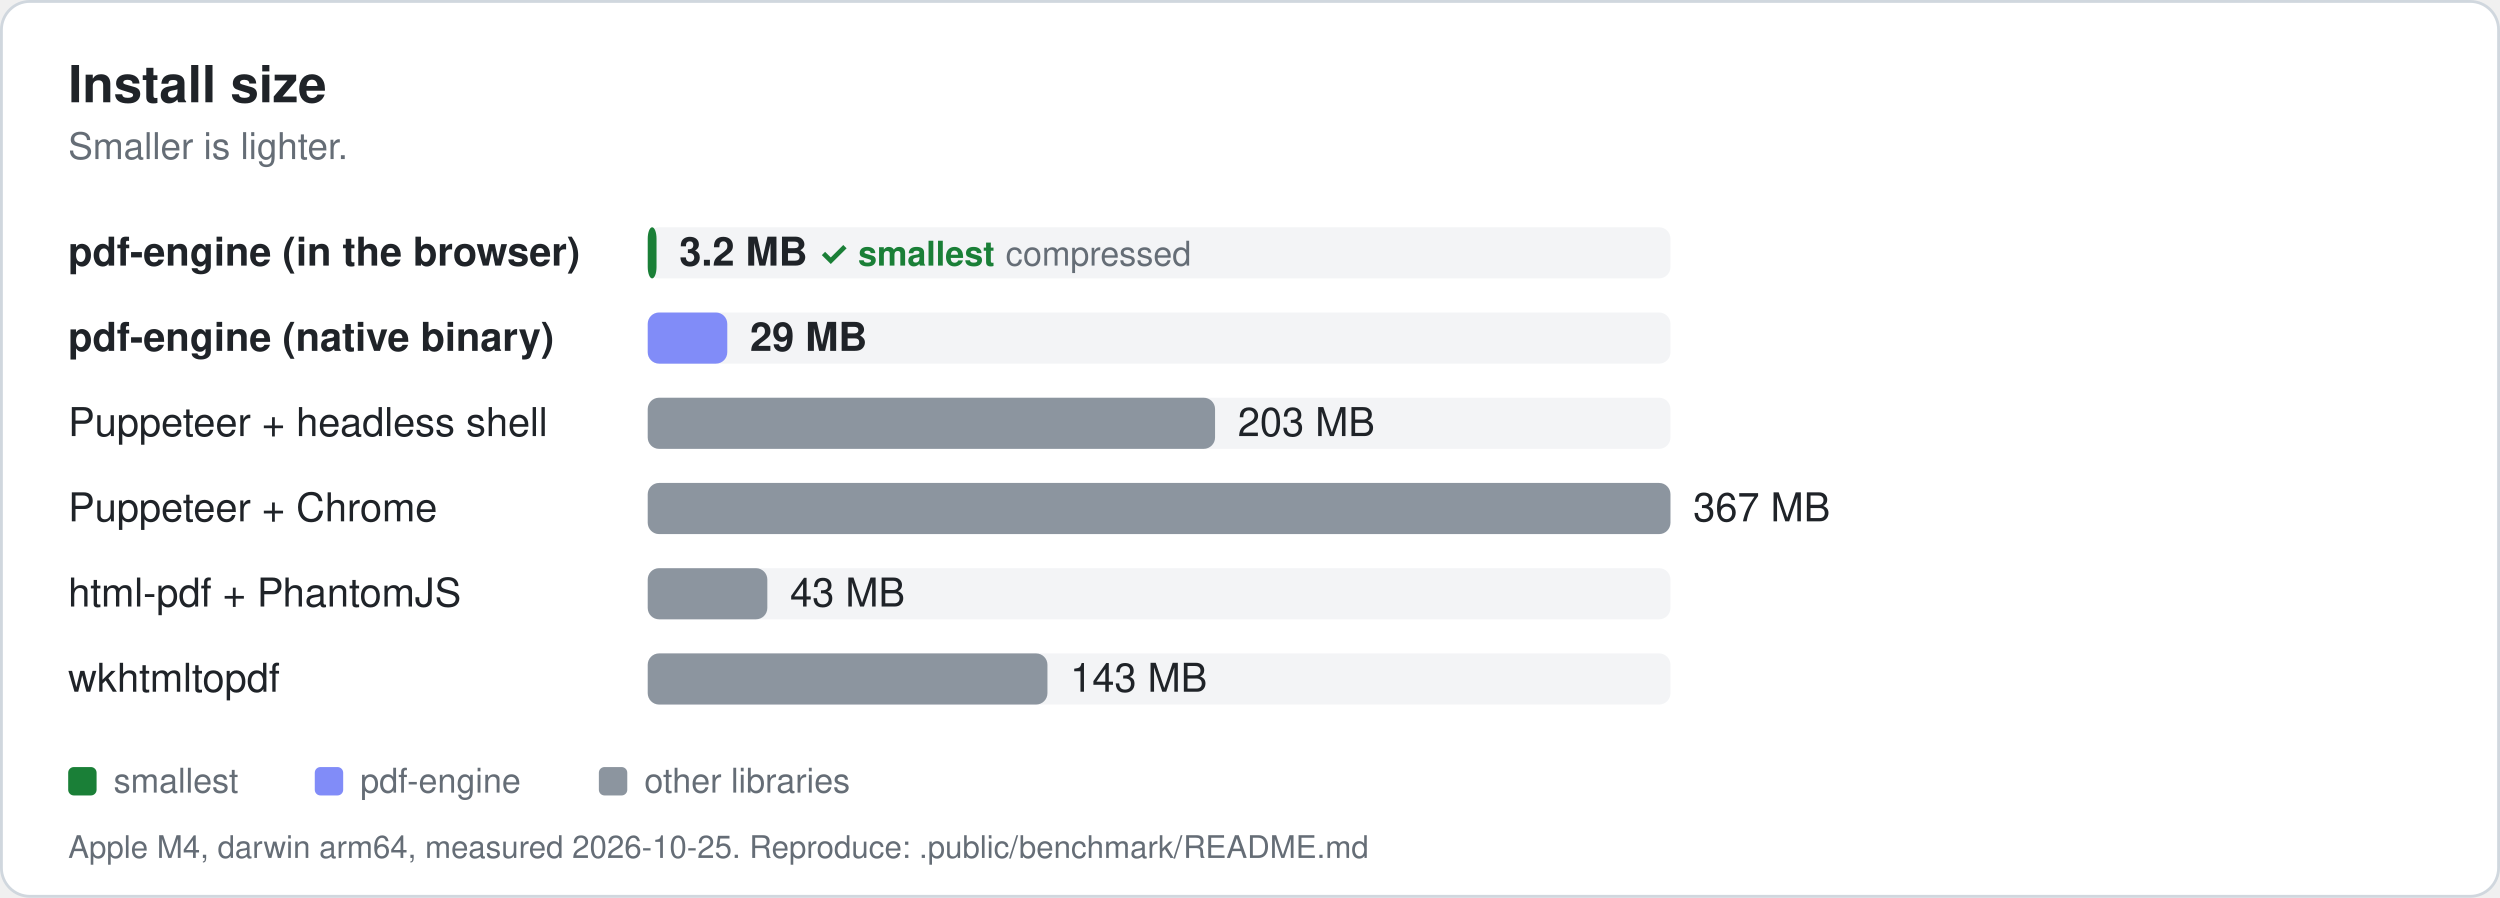
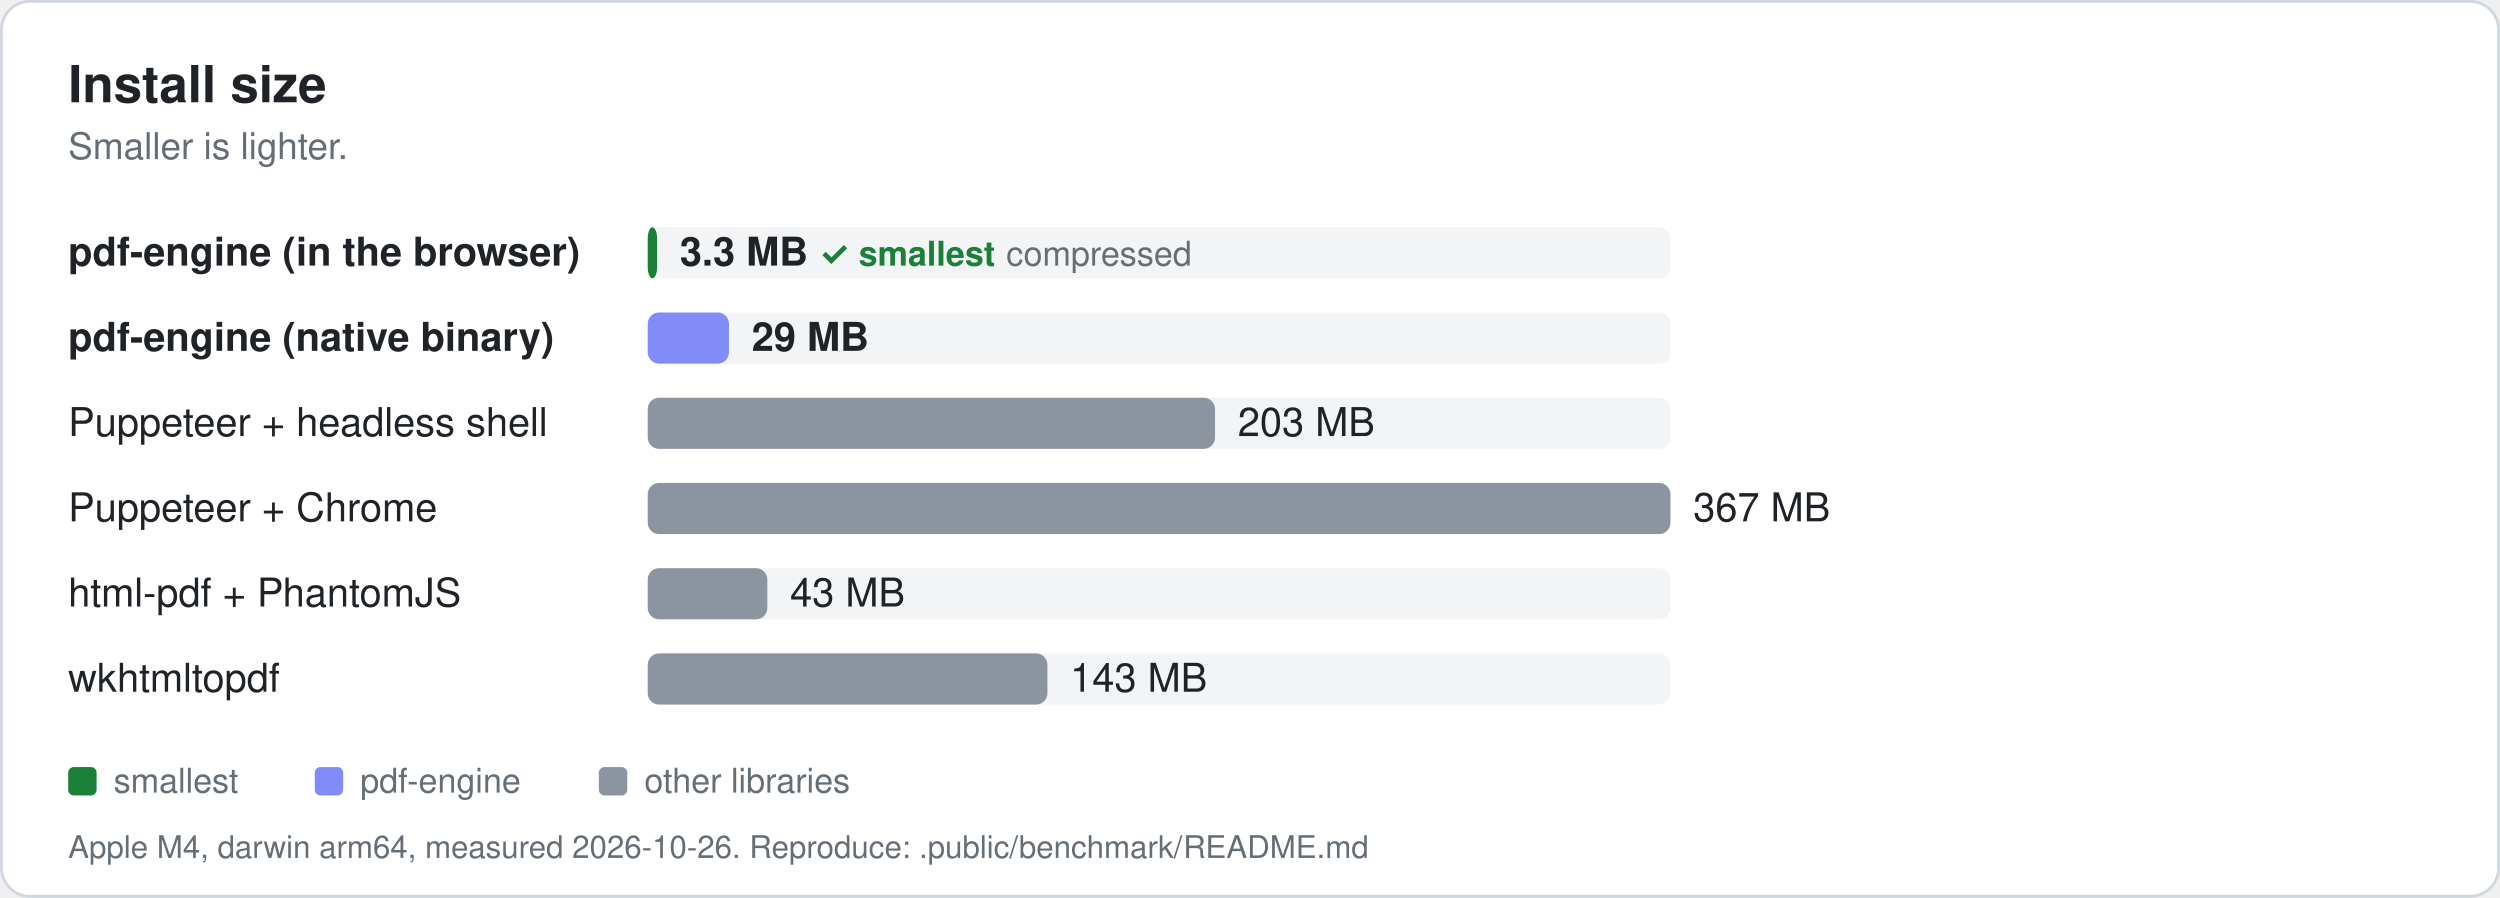
<svg xmlns="http://www.w3.org/2000/svg" width="880" height="316" viewBox="0 0 880 316" role="img" aria-labelledby="t d" font-family="-apple-system, BlinkMacSystemFont, 'Segoe UI', Helvetica, Arial, sans-serif">
  <rect x="0.5" y="0.5" width="879" height="315" rx="10" fill="#ffffff" stroke="#d0d7de" />
  <text x="24" y="36" font-size="18" font-weight="700" fill="#1f2328">Install size</text>
  <text x="24" y="56" font-size="13" fill="#656d76">Smaller is lighter.</text>
  <text x="24" y="93.5" font-size="14" fill="#1f2328" font-weight="700">pdf-engine (in the browser)</text>
  <rect x="228" y="80" width="360" height="18" rx="4" fill="#f3f4f6" />
-   <rect x="228" y="80" width="3.1" height="18" rx="4" fill="#1a7f37" />
-   <text x="239.1" y="93.5" font-size="14" fill="#1f2328" font-weight="700">3.2 MB <tspan fill="#1a7f37" font-weight="700" font-size="12">✓ smallest</tspan>
+   <rect x="228" y="80" width="3.3" height="18" rx="4" fill="#1a7f37" />
+   <text x="239.3" y="93.5" font-size="14" fill="#1f2328" font-weight="700">3.3 MB <tspan fill="#1a7f37" font-weight="700" font-size="12">✓ smallest</tspan>
    <tspan fill="#656d76" font-weight="400" font-size="12">compressed</tspan>
  </text>
  <text x="24" y="123.5" font-size="14" fill="#1f2328" font-weight="700">pdf-engine (native binary)</text>
  <rect x="228" y="110" width="360" height="18" rx="4" fill="#f3f4f6" />
-   <rect x="228" y="110" width="28.0" height="18" rx="4" fill="#818cf8" />
-   <text x="264.0" y="123.5" font-size="14" fill="#1f2328" font-weight="700">29 MB</text>
+   <rect x="228" y="110" width="28.6" height="18" rx="4" fill="#818cf8" />
+   <text x="264.6" y="123.5" font-size="14" fill="#1f2328" font-weight="700">29 MB</text>
  <text x="24" y="153.5" font-size="14" fill="#1f2328" font-weight="400">Puppeteer + headless shell</text>
  <rect x="228" y="140" width="360" height="18" rx="4" fill="#f3f4f6" />
  <rect x="228" y="140" width="199.7" height="18" rx="4" fill="#8c959f" />
  <text x="435.7" y="153.5" font-size="14" fill="#1f2328" font-weight="500">203 MB</text>
  <text x="24" y="183.5" font-size="14" fill="#1f2328" font-weight="400">Puppeteer + Chrome</text>
  <rect x="228" y="170" width="360" height="18" rx="4" fill="#f3f4f6" />
  <rect x="228" y="170" width="360.0" height="18" rx="4" fill="#8c959f" />
  <text x="596.0" y="183.5" font-size="14" fill="#1f2328" font-weight="500">367 MB</text>
  <text x="24" y="213.5" font-size="14" fill="#1f2328" font-weight="400">html-pdf + PhantomJS</text>
  <rect x="228" y="200" width="360" height="18" rx="4" fill="#f3f4f6" />
  <rect x="228" y="200" width="42.1" height="18" rx="4" fill="#8c959f" />
  <text x="278.1" y="213.5" font-size="14" fill="#1f2328" font-weight="500">43 MB</text>
  <text x="24" y="243.5" font-size="14" fill="#1f2328" font-weight="400">wkhtmltopdf</text>
  <rect x="228" y="230" width="360" height="18" rx="4" fill="#f3f4f6" />
  <rect x="228" y="230" width="140.7" height="18" rx="4" fill="#8c959f" />
  <text x="376.7" y="243.5" font-size="14" fill="#1f2328" font-weight="500">143 MB</text>
  <rect x="24" y="270" width="10" height="10" rx="2" fill="#1a7f37" />
  <text x="40" y="279" font-size="12" fill="#656d76">smallest</text>
  <rect x="110.8" y="270" width="10" height="10" rx="2" fill="#818cf8" />
  <text x="126.8" y="279" font-size="12" fill="#656d76">pdf-engine</text>
  <rect x="210.8" y="270" width="10" height="10" rx="2" fill="#8c959f" />
  <text x="226.8" y="279" font-size="12" fill="#656d76">other libraries</text>
-   <text x="24" y="302" font-size="11" fill="#656d76">Apple M4, darwin arm64, measured 2026-10-25. Reproduce: .public/benchmark/README.md</text>
+   <text x="24" y="302" font-size="11" fill="#656d76">Apple M4, darwin arm64, measured 2026-10-26. Reproduce: .public/benchmark/README.md</text>
</svg>
